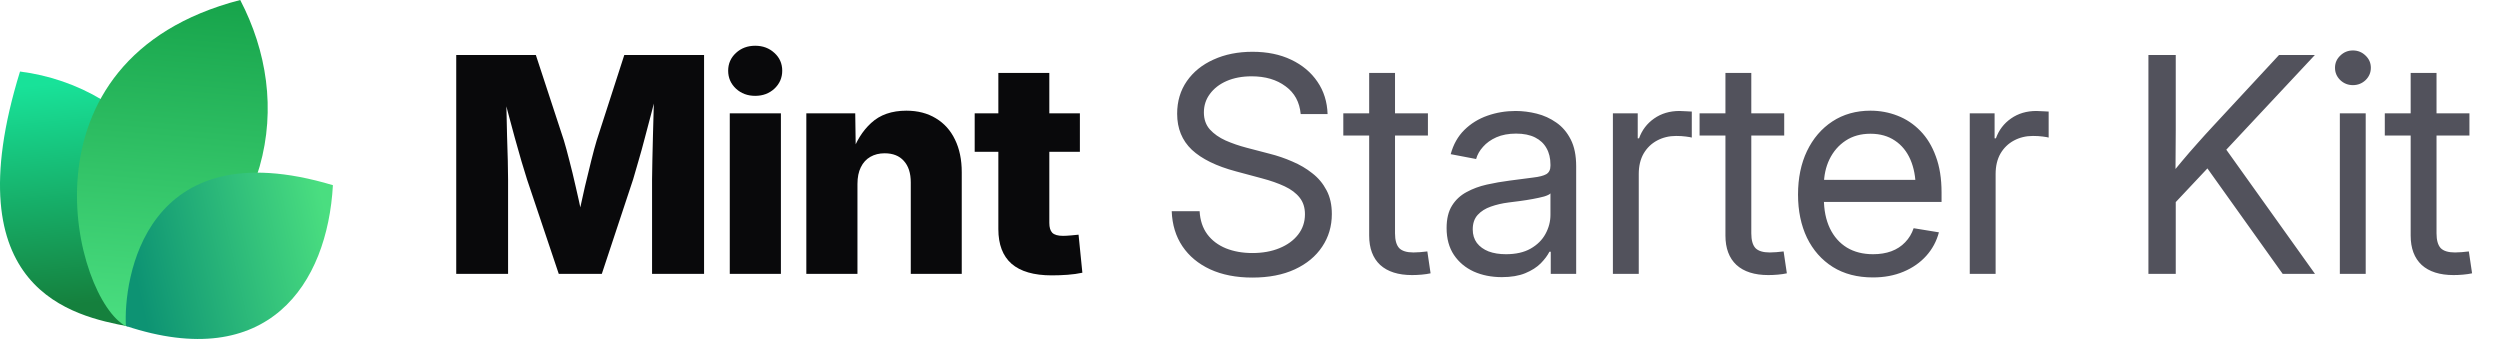
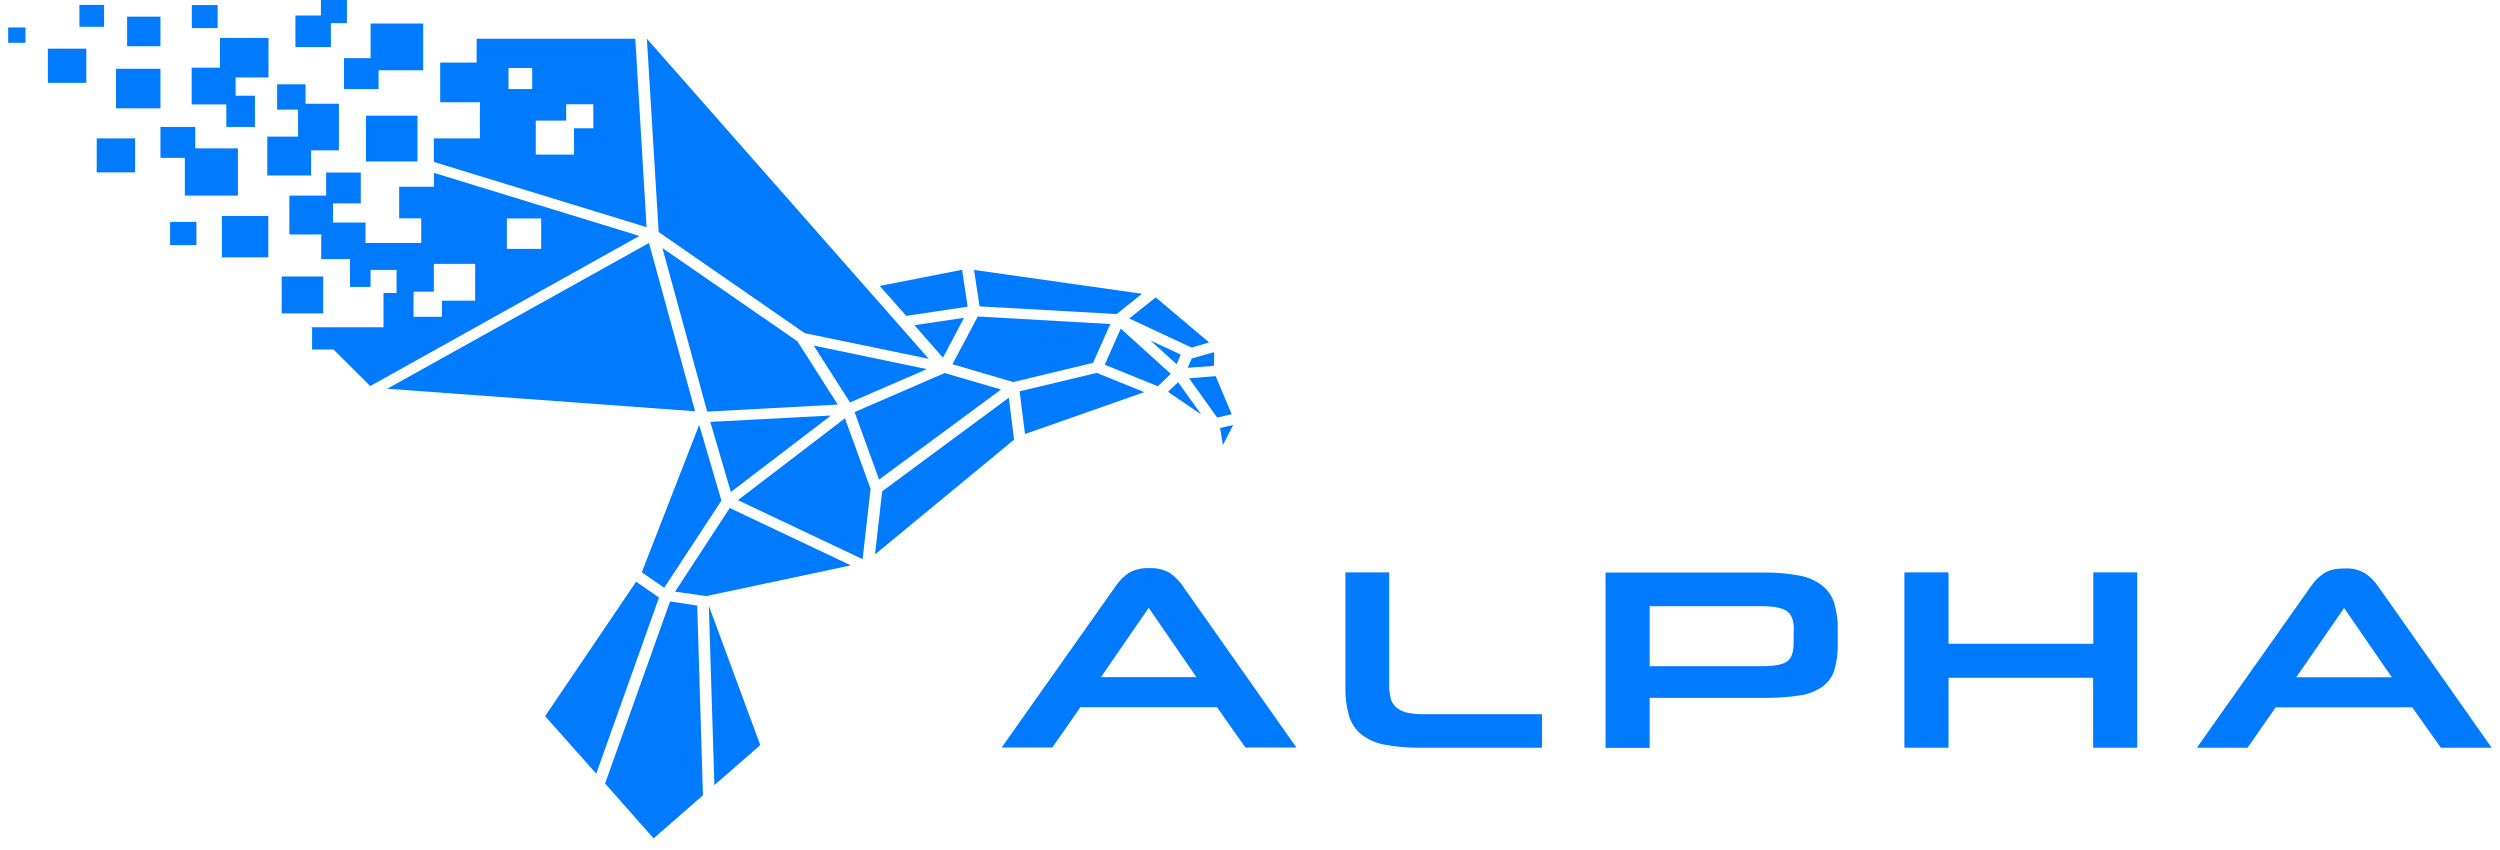
- <svg xmlns="http://www.w3.org/2000/svg" width="177" height="24" viewBox="0 0 177 24" fill="none">
-   <path d="M9.061 23.108C5.268 22.377 -3.391 20.627 1.417 5.064C9.634 6.099 16.973 14.064 9.061 23.108Z" fill="url(#paint0_linear_17557_2020)" />
-   <path d="M8.919 23.094C5.276 21.222 0.784 4.209 17.007 0C20.757 7.193 19.621 16.545 8.919 23.094Z" fill="url(#paint1_linear_17557_2020)" />
-   <path d="M8.914 23.079C8.735 19.882 10.159 9.085 23.57 13.111C23.181 20.123 18.984 26.418 8.914 23.079Z" fill="url(#paint2_linear_17557_2020)" />
-   <path d="M32.301 19.392V3.894H37.938L39.925 9.948C40.036 10.315 40.164 10.787 40.31 11.362C40.462 11.938 40.611 12.552 40.757 13.204C40.91 13.855 41.048 14.483 41.173 15.086C41.305 15.682 41.412 16.192 41.495 16.615H40.695C40.771 16.192 40.871 15.682 40.996 15.086C41.128 14.49 41.267 13.866 41.412 13.214C41.565 12.562 41.714 11.948 41.86 11.373C42.005 10.79 42.133 10.315 42.244 9.948L44.2 3.894H49.848V19.392H46.166V12.704C46.166 12.357 46.173 11.917 46.187 11.383C46.2 10.849 46.214 10.27 46.228 9.646C46.249 9.022 46.266 8.391 46.28 7.753C46.301 7.115 46.311 6.519 46.311 5.964H46.623C46.485 6.561 46.332 7.181 46.166 7.826C45.999 8.471 45.833 9.102 45.666 9.719C45.507 10.336 45.351 10.901 45.198 11.414C45.053 11.928 44.928 12.357 44.824 12.704L42.608 19.392H39.561L37.314 12.704C37.203 12.357 37.072 11.928 36.919 11.414C36.773 10.901 36.614 10.34 36.441 9.729C36.274 9.112 36.104 8.481 35.931 7.836C35.764 7.192 35.608 6.567 35.463 5.964H35.827C35.834 6.512 35.844 7.105 35.858 7.743C35.872 8.374 35.886 9.005 35.9 9.636C35.92 10.26 35.938 10.839 35.952 11.373C35.965 11.907 35.972 12.351 35.972 12.704V19.392H32.301ZM51.668 19.392V8.024H55.288V19.392H51.668ZM53.468 6.786C52.927 6.786 52.473 6.616 52.105 6.276C51.738 5.93 51.554 5.507 51.554 5.007C51.554 4.508 51.738 4.088 52.105 3.749C52.473 3.409 52.927 3.239 53.468 3.239C54.009 3.239 54.463 3.409 54.83 3.749C55.198 4.082 55.382 4.501 55.382 5.007C55.382 5.507 55.198 5.93 54.83 6.276C54.463 6.616 54.009 6.786 53.468 6.786ZM60.708 13.027V19.392H57.088V8.024H60.551L60.593 10.967H60.281C60.593 10.024 61.061 9.268 61.685 8.7C62.309 8.124 63.138 7.836 64.171 7.836C64.975 7.836 65.672 8.017 66.262 8.377C66.851 8.731 67.302 9.234 67.614 9.885C67.933 10.537 68.092 11.307 68.092 12.194V19.392H64.483V12.912C64.483 12.26 64.32 11.754 63.994 11.394C63.675 11.033 63.221 10.853 62.632 10.853C62.25 10.853 61.914 10.936 61.623 11.102C61.332 11.269 61.106 11.515 60.947 11.841C60.787 12.16 60.708 12.555 60.708 13.027ZM76.456 8.024V10.749H69.008V8.024H76.456ZM70.683 5.163H74.292V15.783C74.292 16.102 74.361 16.334 74.5 16.48C74.646 16.625 74.899 16.698 75.259 16.698C75.405 16.698 75.596 16.688 75.831 16.667C76.074 16.646 76.251 16.629 76.362 16.615L76.632 19.309C76.313 19.378 75.963 19.427 75.582 19.455C75.207 19.482 74.836 19.496 74.469 19.496C73.2 19.496 72.25 19.222 71.619 18.674C70.995 18.127 70.683 17.308 70.683 16.22V5.163Z" fill="#09090B" />
-   <path d="M88.667 19.652C87.523 19.652 86.528 19.458 85.682 19.07C84.843 18.681 84.188 18.137 83.716 17.437C83.245 16.736 82.992 15.908 82.957 14.951H84.933C84.968 15.596 85.148 16.14 85.474 16.584C85.8 17.021 86.24 17.354 86.795 17.582C87.35 17.804 87.974 17.915 88.667 17.915C89.388 17.915 90.026 17.801 90.581 17.572C91.143 17.343 91.583 17.024 91.902 16.615C92.228 16.199 92.391 15.717 92.391 15.169C92.391 14.698 92.266 14.306 92.017 13.994C91.767 13.675 91.413 13.408 90.956 13.193C90.498 12.978 89.954 12.787 89.323 12.621L87.502 12.132C86.123 11.765 85.082 11.255 84.382 10.603C83.689 9.944 83.342 9.095 83.342 8.055C83.342 7.174 83.571 6.404 84.028 5.746C84.486 5.087 85.117 4.577 85.921 4.217C86.726 3.849 87.645 3.666 88.678 3.666C89.718 3.666 90.63 3.853 91.413 4.227C92.204 4.602 92.824 5.122 93.275 5.787C93.726 6.446 93.965 7.209 93.993 8.076H92.089C92.013 7.23 91.656 6.574 91.018 6.11C90.387 5.638 89.586 5.403 88.615 5.403C87.95 5.403 87.36 5.513 86.847 5.735C86.341 5.957 85.946 6.262 85.661 6.651C85.377 7.032 85.235 7.469 85.235 7.961C85.235 8.447 85.377 8.849 85.661 9.168C85.946 9.48 86.317 9.74 86.774 9.948C87.232 10.149 87.724 10.319 88.251 10.457L89.884 10.884C90.439 11.023 90.977 11.206 91.496 11.435C92.023 11.657 92.495 11.934 92.911 12.267C93.334 12.593 93.67 12.995 93.92 13.474C94.17 13.945 94.294 14.504 94.294 15.149C94.294 16.015 94.066 16.788 93.608 17.468C93.157 18.148 92.512 18.681 91.673 19.07C90.834 19.458 89.832 19.652 88.667 19.652ZM101.097 8.024V9.594H95.106V8.024H101.097ZM96.937 5.163H98.767V16.521C98.767 17 98.865 17.347 99.059 17.562C99.26 17.77 99.6 17.874 100.078 17.874C100.21 17.874 100.366 17.867 100.546 17.853C100.733 17.832 100.903 17.815 101.056 17.801L101.285 19.351C101.097 19.392 100.886 19.423 100.65 19.444C100.414 19.465 100.189 19.475 99.974 19.475C98.996 19.475 98.244 19.236 97.717 18.758C97.197 18.272 96.937 17.579 96.937 16.677V5.163ZM106.33 19.621C105.595 19.621 104.932 19.489 104.343 19.226C103.754 18.955 103.285 18.564 102.939 18.05C102.592 17.53 102.419 16.896 102.419 16.147C102.419 15.495 102.547 14.965 102.804 14.556C103.06 14.146 103.403 13.828 103.833 13.599C104.263 13.363 104.742 13.186 105.269 13.068C105.796 12.95 106.333 12.857 106.881 12.787C107.574 12.69 108.132 12.617 108.555 12.569C108.978 12.52 109.287 12.441 109.481 12.33C109.675 12.212 109.772 12.014 109.772 11.737V11.654C109.772 11.203 109.679 10.815 109.492 10.489C109.311 10.163 109.041 9.91 108.68 9.729C108.32 9.549 107.872 9.459 107.338 9.459C106.805 9.459 106.34 9.546 105.945 9.719C105.556 9.892 105.241 10.118 104.998 10.395C104.755 10.665 104.593 10.953 104.509 11.258L102.71 10.915C102.897 10.222 103.22 9.65 103.677 9.199C104.135 8.748 104.679 8.412 105.31 8.19C105.941 7.968 106.607 7.857 107.307 7.857C107.8 7.857 108.295 7.92 108.795 8.044C109.301 8.169 109.765 8.381 110.188 8.679C110.611 8.97 110.951 9.369 111.208 9.875C111.464 10.374 111.593 11.005 111.593 11.768V19.392H109.793V17.822H109.7C109.568 18.085 109.363 18.359 109.086 18.643C108.809 18.921 108.444 19.153 107.994 19.34C107.543 19.527 106.988 19.621 106.33 19.621ZM106.621 17.998C107.321 17.998 107.904 17.867 108.368 17.603C108.84 17.333 109.19 16.986 109.419 16.563C109.654 16.133 109.772 15.682 109.772 15.211V13.692C109.703 13.769 109.554 13.841 109.325 13.911C109.096 13.973 108.829 14.032 108.524 14.088C108.226 14.143 107.921 14.192 107.609 14.233C107.304 14.275 107.033 14.309 106.798 14.337C106.354 14.393 105.938 14.49 105.549 14.628C105.168 14.76 104.86 14.954 104.624 15.211C104.388 15.467 104.27 15.811 104.27 16.241C104.27 16.615 104.367 16.934 104.561 17.198C104.762 17.461 105.04 17.662 105.393 17.801C105.747 17.933 106.156 17.998 106.621 17.998ZM114.193 19.392V8.024H115.951V9.792H116.045C116.253 9.209 116.61 8.741 117.116 8.388C117.622 8.034 118.219 7.857 118.905 7.857C119.058 7.857 119.217 7.864 119.384 7.878C119.55 7.885 119.682 7.892 119.779 7.899V9.74C119.716 9.719 119.578 9.695 119.363 9.667C119.155 9.639 118.922 9.625 118.666 9.625C118.174 9.625 117.726 9.733 117.324 9.948C116.922 10.163 116.603 10.471 116.367 10.874C116.138 11.276 116.024 11.758 116.024 12.319V19.392H114.193ZM126.322 8.024V9.594H120.33V8.024H126.322ZM122.161 5.163H123.992V16.521C123.992 17 124.089 17.347 124.283 17.562C124.484 17.77 124.824 17.874 125.302 17.874C125.434 17.874 125.59 17.867 125.77 17.853C125.958 17.832 126.127 17.815 126.28 17.801L126.509 19.351C126.322 19.392 126.11 19.423 125.874 19.444C125.639 19.465 125.413 19.475 125.198 19.475C124.221 19.475 123.468 19.236 122.941 18.758C122.421 18.272 122.161 17.579 122.161 16.677V5.163ZM132.604 19.642C131.502 19.642 130.555 19.396 129.765 18.903C128.974 18.404 128.364 17.714 127.934 16.834C127.511 15.946 127.3 14.927 127.3 13.775C127.3 12.611 127.511 11.584 127.934 10.697C128.364 9.802 128.964 9.102 129.734 8.596C130.51 8.089 131.408 7.836 132.428 7.836C133.1 7.836 133.738 7.954 134.341 8.19C134.952 8.426 135.489 8.783 135.954 9.261C136.425 9.74 136.793 10.343 137.056 11.071C137.327 11.792 137.462 12.645 137.462 13.63V14.296H128.433V12.735H136.463L135.631 13.297C135.631 12.541 135.506 11.876 135.257 11.3C135.007 10.725 134.643 10.277 134.165 9.958C133.686 9.632 133.107 9.469 132.428 9.469C131.748 9.469 131.162 9.632 130.67 9.958C130.177 10.284 129.796 10.725 129.526 11.279C129.262 11.827 129.13 12.441 129.13 13.12V14.046C129.13 14.864 129.273 15.572 129.557 16.168C129.841 16.757 130.243 17.211 130.763 17.53C131.283 17.842 131.901 17.998 132.615 17.998C133.093 17.998 133.523 17.929 133.905 17.79C134.293 17.645 134.619 17.433 134.882 17.156C135.153 16.879 135.354 16.546 135.486 16.157L137.275 16.449C137.108 17.08 136.81 17.634 136.38 18.113C135.95 18.591 135.413 18.966 134.768 19.236C134.123 19.507 133.402 19.642 132.604 19.642ZM139.459 19.392V8.024H141.217V9.792H141.311C141.519 9.209 141.876 8.741 142.382 8.388C142.888 8.034 143.485 7.857 144.171 7.857C144.324 7.857 144.483 7.864 144.649 7.878C144.816 7.885 144.948 7.892 145.045 7.899V9.74C144.982 9.719 144.844 9.695 144.629 9.667C144.421 9.639 144.188 9.625 143.932 9.625C143.439 9.625 142.992 9.733 142.59 9.948C142.188 10.163 141.869 10.471 141.633 10.874C141.404 11.276 141.29 11.758 141.29 12.319V19.392H139.459ZM153.429 14.961V12.715C153.783 12.257 154.136 11.82 154.49 11.404C154.844 10.981 155.204 10.565 155.572 10.156C155.939 9.74 156.314 9.327 156.695 8.918L161.355 3.894H163.893L157.277 10.967H157.184L153.429 14.961ZM152.108 19.392V3.894H154.043V9.241L154.022 12.559L154.043 13.505V19.392H152.108ZM161.615 19.392L155.967 11.477L157.173 9.969L163.903 19.392H161.615ZM165.661 19.392V8.024H167.492V19.392H165.661ZM166.587 6.027C166.24 6.027 165.942 5.909 165.692 5.673C165.443 5.43 165.318 5.139 165.318 4.799C165.318 4.459 165.443 4.172 165.692 3.936C165.942 3.693 166.24 3.572 166.587 3.572C166.934 3.572 167.232 3.693 167.482 3.936C167.731 4.172 167.856 4.459 167.856 4.799C167.856 5.139 167.731 5.43 167.482 5.673C167.232 5.909 166.934 6.027 166.587 6.027ZM174.836 8.024V9.594H168.844V8.024H174.836ZM170.675 5.163H172.506V16.521C172.506 17 172.603 17.347 172.797 17.562C172.998 17.77 173.338 17.874 173.816 17.874C173.948 17.874 174.104 17.867 174.284 17.853C174.472 17.832 174.641 17.815 174.794 17.801L175.023 19.351C174.836 19.392 174.624 19.423 174.388 19.444C174.153 19.465 173.927 19.475 173.712 19.475C172.735 19.475 171.982 19.236 171.455 18.758C170.935 18.272 170.675 17.579 170.675 16.677V5.163Z" fill="#52525C" />
+ <svg xmlns="http://www.w3.org/2000/svg" id="Layer_1" width="153" height="52" viewBox="0 0 153 52">
  <defs>
-     <linearGradient id="paint0_linear_17557_2020" x1="3.776" y1="5.916" x2="5.232" y2="21.559" gradientUnits="userSpaceOnUse">
-       <stop stop-color="#18E299" />
-       <stop offset="1" stop-color="#15803D" />
-     </linearGradient>
-     <linearGradient id="paint1_linear_17557_2020" x1="12.171" y1="-0.718" x2="10.19" y2="22.983" gradientUnits="userSpaceOnUse">
-       <stop stop-color="#16A34A" />
-       <stop offset="1" stop-color="#4ADE80" />
-     </linearGradient>
-     <linearGradient id="paint2_linear_17557_2020" x1="23.133" y1="15.353" x2="9.338" y2="18.52" gradientUnits="userSpaceOnUse">
-       <stop stop-color="#4ADE80" />
-       <stop offset="1" stop-color="#0D9373" />
-     </linearGradient>
+     <style>.cls-1{fill:#007afe;}</style>
  </defs>
+   <path class="cls-1" d="M61.27,23.84l-3.46-1.01-5.51,2.39,1.5,4.13,7.46-5.51Z" />
+   <path class="cls-1" d="M56.72,22.59l-6.92-1.44,2.22,3.48,4.7-2.04Z" />
+   <path class="cls-1" d="M66.89,22.22l1.06-2.39-8.11-.46-1.55,2.92,3.72,1.09,4.87-1.17Z" />
+   <path class="cls-1" d="M59.22,18.77l-.34-2.26-5.04.99,1.62,1.83,3.76-.56Z" />
+   <path class="cls-1" d="M55.96,19.9l1.75,1.99,1.29-2.44-3.04.45Z" />
+   <path class="cls-1" d="M48.82,20.9l-8.28-5.72,2.74,10.01,7.99-.43-2.46-3.86Z" />
+   <path class="cls-1" d="M49.25,20.39l7.59,1.57L39.59,2.37l.72,11.83,8.94,6.19Z" />
+   <path class="cls-1" d="M72.69,22.51l1.6-.12.02-.84-1.38.39-.24.57Z" />
+   <path class="cls-1" d="M72.92,21.27l1.08-.31-3.27-2.76-1.62,1.29,3.81,1.78Z" />
+   <path class="cls-1" d="M39.27,35.02l1.38.95,3.5-5.33-1.36-4.64-3.51,9.02Z" />
+   <path class="cls-1" d="M72.26,21.7l-1.85-.86,1.6,1.45.25-.59Z" />
+   <path class="cls-1" d="M50.83,25.43l-7.36.39,1.26,4.29,6.11-4.67Z" />
+   <path class="cls-1" d="M68.35,19.21l1.54-1.23-10.28-1.46.34,2.23,8.41.47Z" />
+   <path class="cls-1" d="M68.59,20.11l-.98,2.21,3.25,1.32.79-.76-3.06-2.77Z" />
+   <path class="cls-1" d="M71.48,23.98l2.04,1.39-1.42-1.98-.62.59Z" />
+   <path class="cls-1" d="M45.16,30.61l7.63,3.61.49-4.3-1.57-4.32-6.55,5.01Z" />
+   <path class="cls-1" d="M53.99,30.06l-.44,3.87,8.51-7.02-.32-2.57-7.74,5.72Z" />
+   <path class="cls-1" d="M74.67,26.19l.17,1.05.63-1.23-.8.18Z" />
+   <path class="cls-1" d="M74.4,23.02l-1.63.13,1.72,2.4.89-.2-.98-2.33Z" />
+   <path class="cls-1" d="M62.4,23.95l.33,2.61,7.3-2.56-2.91-1.18-4.72,1.13Z" />
+   <path class="cls-1" d="M39.72,14.87l-16.02,8.92,18.84,1.38-2.82-10.29Z" />
+   <path class="cls-1" d="M41.32,36.21l1.9.27,8.85-1.88-7.41-3.51-3.34,5.11Z" />
+   <path class="cls-1" d="M38.93,35.6l-5.57,8.23,3.13,3.52,3.84-10.78-1.4-.97Z" />
+   <path class="cls-1" d="M43.72,48.05l2.81-2.45-3.15-8.53.34,10.98Z" />
+   <path class="cls-1" d="M41.01,36.8l-3.98,11.15,2.97,3.36,3.02-2.64-.35-11.61-1.66-.25Z" />
+   <path class="cls-1" d="M39.56,13.9l-13.01-3.99v-1.44h2.82v-2.21h-2.43v-2.43h2.23v-1.46h9.71l.69,11.53ZM32.57,4.16h-1.45v1.29h1.45v-1.29ZM36.31,6.38h-1.66v1h-1.86v2.08h2.34v-1.61h1.18v-1.47Z" />
+   <path class="cls-1" d="M18.24,8.36h-1.88v2.38h2.68v-1.54h1.7v-2.85h-2.04v-1.19h-1.74v1.55h1.28v1.66Z" />
+   <path class="cls-1" d="M16.42,13.22h-2.84v2.53h2.84v-2.53Z" />
+   <path class="cls-1" d="M8.27,8.47h-2.35v2.08h2.35v-2.08Z" />
+   <path class="cls-1" d="M19.78,16.92h-2.54v2.26h2.54v-2.26Z" />
+   <path class="cls-1" d="M5.28,2.98h-2.35v2.09h2.35v-2.09Z" />
+   <path class="cls-1" d="M6.37.3h-1.51v1.34h1.51V.3Z" />
+   <path class="cls-1" d="M1.56,1.68H.5v.94h1.06v-.94Z" />
+   <path class="cls-1" d="M21.05,3.56v1.89h2.12v-1.15h2.73V1.44h-3.22v2.12h-1.64Z" />
+   <path class="cls-1" d="M20.26,1.42h.97V0h-1.59v.95h-1.56v1.93h2.17v-1.46Z" />
+   <path class="cls-1" d="M11.31,11.97h3.25v-2.89h-2.61v-1.31h-2.13v1.89h1.49v2.3Z" />
+   <path class="cls-1" d="M25.55,7.08h-3.15v2.8h3.15v-2.8Z" />
+   <path class="cls-1" d="M13.32.31h-1.58v1.41h1.58V.31Z" />
+   <path class="cls-1" d="M9.82,1.02h-2.04v1.81h2.04v-1.81Z" />
+   <path class="cls-1" d="M13.86,7.77h1.74v-1.91h-1.18v-1.12h2.01v-2.42h-2.97v1.82h-1.73v2.25h2.12v1.39Z" />
+   <path class="cls-1" d="M9.82,4.21h-2.72v2.42h2.72v-2.42Z" />
+   <path class="cls-1" d="M12.02,13.58h-1.61v1.42h1.61v-1.42Z" />
+   <path class="cls-1" d="M22.66,23.63l-2.25-2.24h-1.31v-1.31l-.05-.05h4.42v-2.1h.8v-1.41h-1.59v1.04h-1.26v-1.7h-1.76v-1.51h-1.95v-2.38h2.25v-1.41h2.12v1.89h-1.7v1.17h1.99v1.25h3.41v-1.51h-1.35v-1.93h2.13v-.85l12.57,3.86-16.46,9.18ZM31.02,15.23h2.1v-1.86h-2.1v1.86ZM25.32,19.39h1.73v-.99h2.03v-2.25h-2.53v1.7h-1.24v1.53Z" />
+   <path class="cls-1" d="M74.49,43.28h-8.37l-1.72,2.47h-3.1l7.01-9.92c.2-.29.46-.55.76-.76.38-.22.82-.32,1.27-.3.44-.02.89.08,1.26.3.3.21.56.46.76.76l6.98,9.92h-3.12l-1.74-2.47ZM67.38,41.44h5.84l-2.92-4.24-2.92,4.24Z" />
+   <path class="cls-1" d="M86.93,45.76c-.74.01-1.49-.05-2.21-.19-.51-.09-1-.31-1.41-.63-.36-.29-.62-.69-.75-1.13-.16-.56-.23-1.14-.22-1.73v-7.05h2.68v6.95c0,.27.03.53.1.8.06.2.18.39.35.53.19.15.42.26.67.31.35.07.7.1,1.05.09h7.18v2.05h-7.42Z" />
+   <path class="cls-1" d="M100.96,42.7v3.07h-2.7v-10.73h9.68c.73-.01,1.45.05,2.16.18.52.09,1,.3,1.4.6.36.29.62.66.75,1.08.16.52.23,1.06.22,1.6v.93c.01.54-.06,1.07-.21,1.59-.12.39-.38.74-.73,1.01-.42.28-.89.47-1.39.53-.73.11-1.46.16-2.19.15h-6.99ZM109.79,38.59c0-.58-.14-.97-.42-1.18-.28-.2-.78-.31-1.5-.31h-6.91v3.67h6.94c.71,0,1.2-.1,1.47-.29.27-.19.4-.58.4-1.14v-.74h.01Z" />
+   <path class="cls-1" d="M128.1,45.76v-4.28h-8.85v4.28h-2.7v-10.73h2.7v4.37h8.86v-4.37h2.69v10.73h-2.69Z" />
+   <path class="cls-1" d="M147.64,43.29h-8.37l-1.72,2.47h-3.1l7.01-9.92c.2-.29.46-.54.76-.75.29-.2.72-.3,1.27-.3.45-.03.89.08,1.26.3.3.21.56.46.76.75l6.98,9.92h-3.11l-1.75-2.47ZM140.53,41.45h5.85l-2.92-4.24-2.93,4.24Z" />
</svg>
